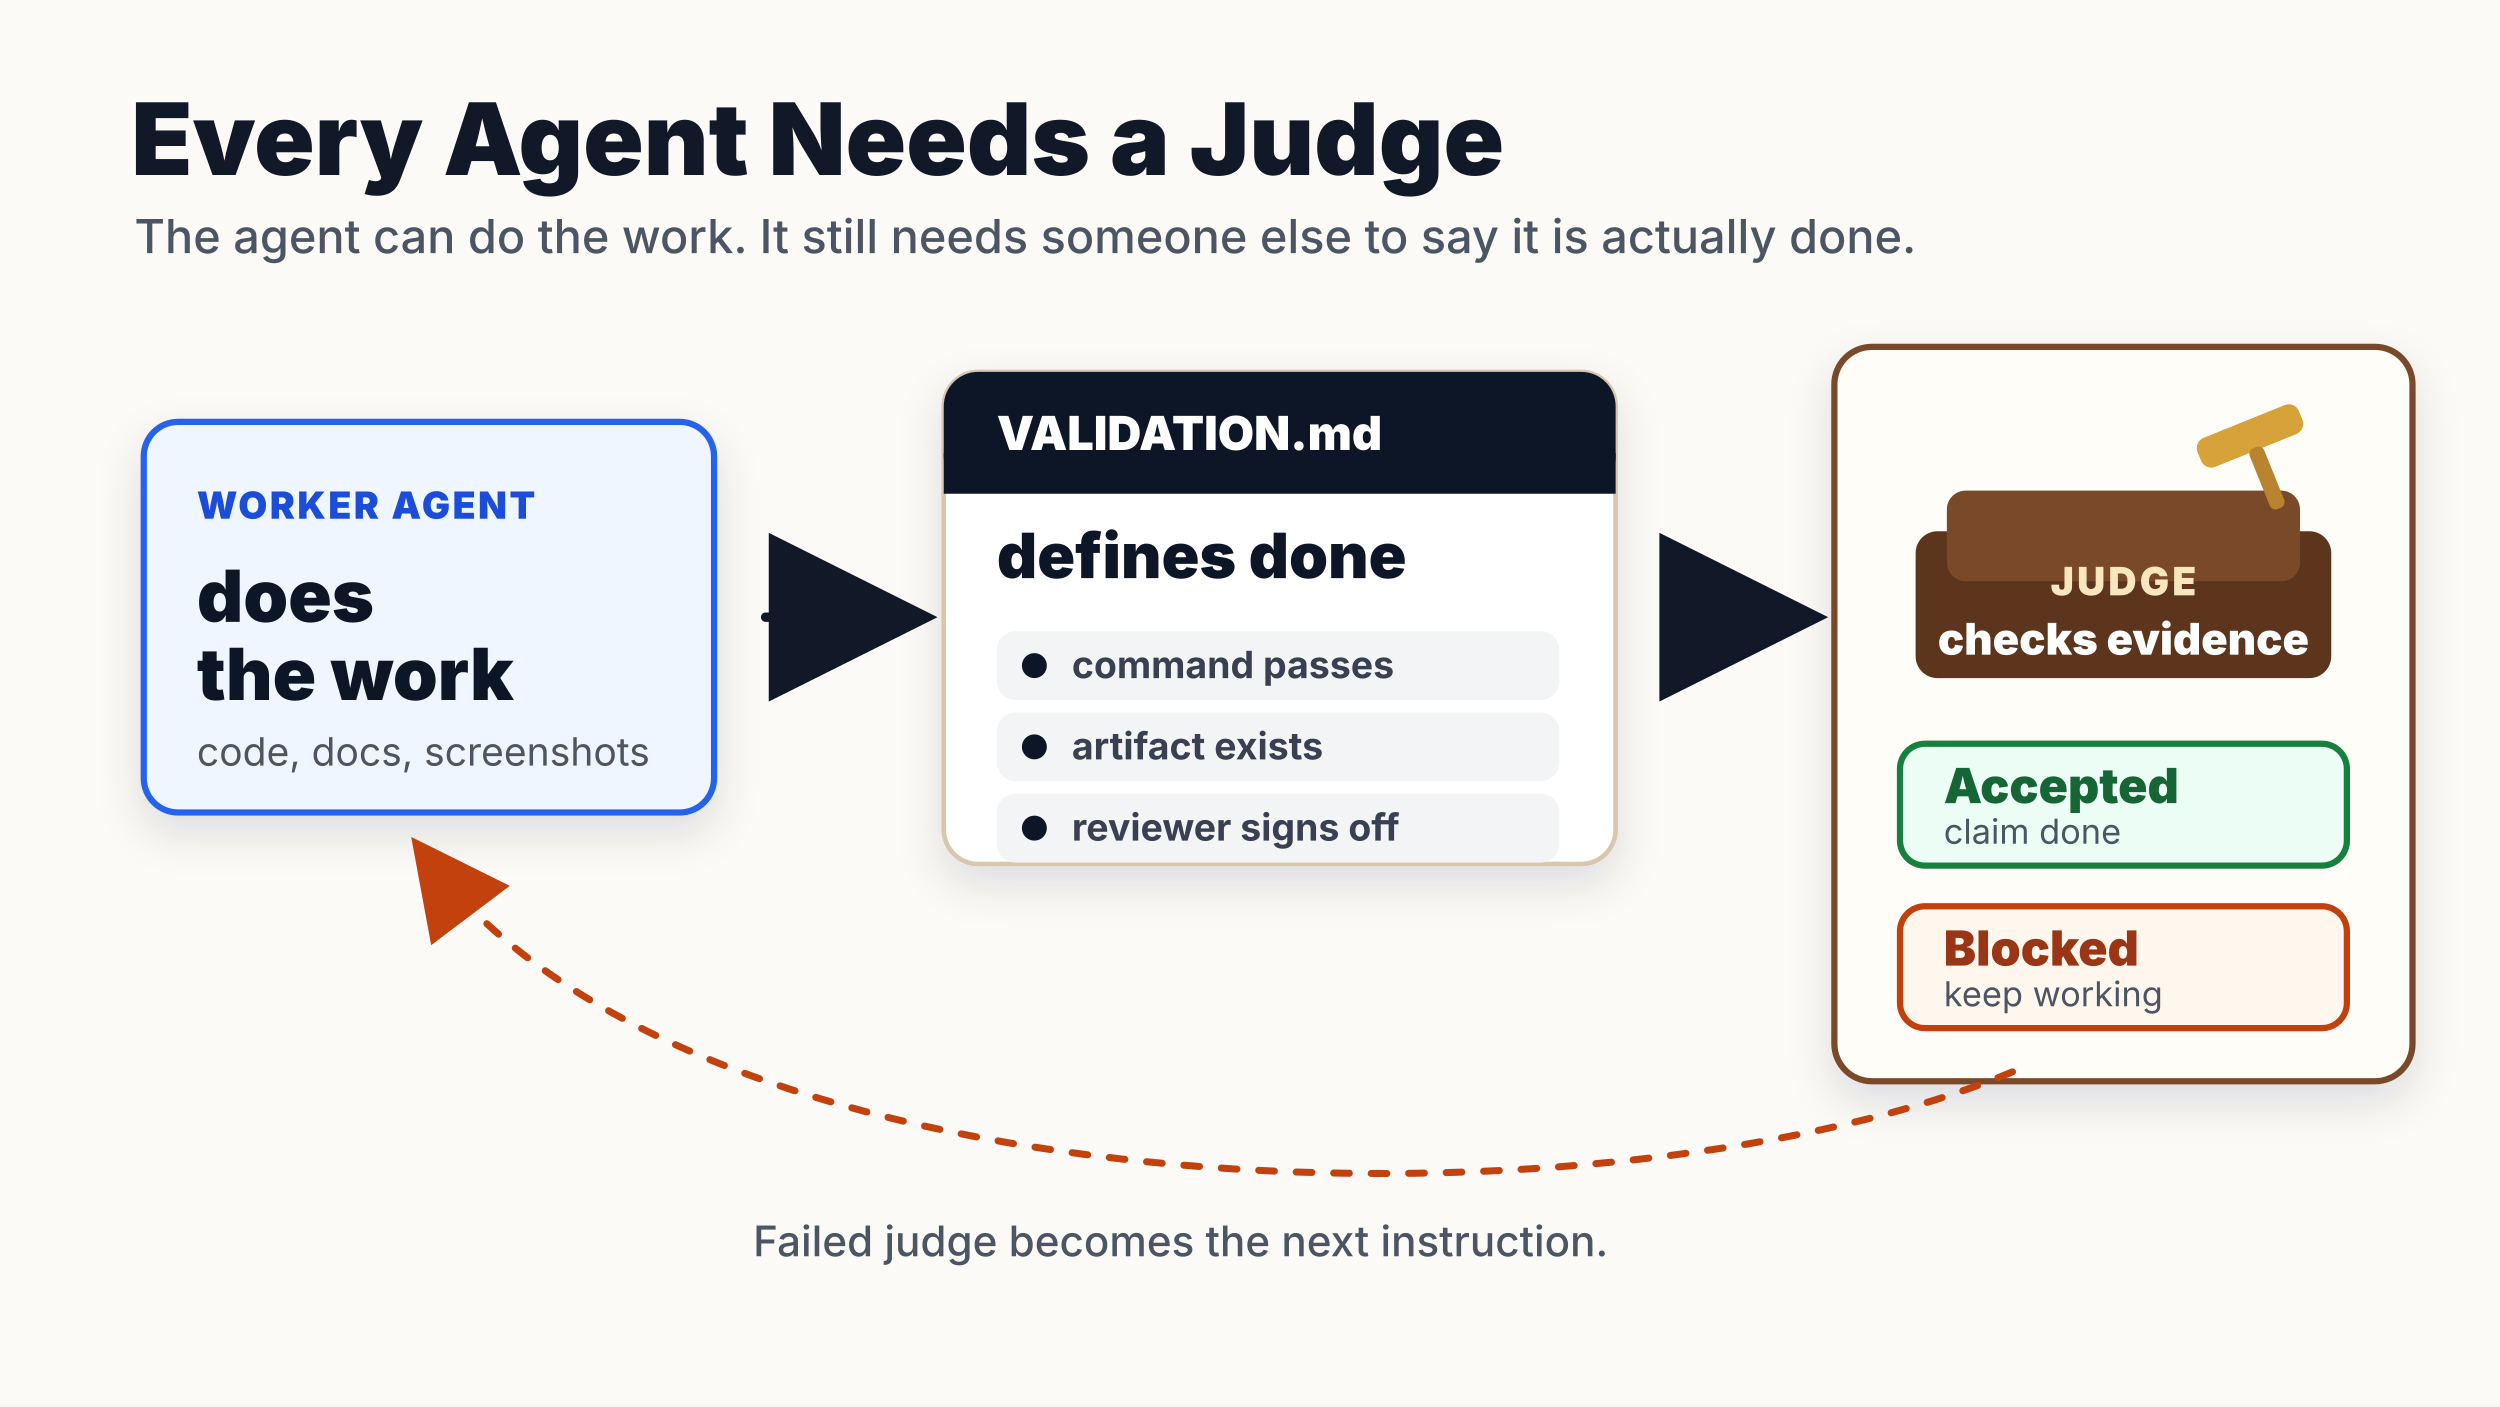
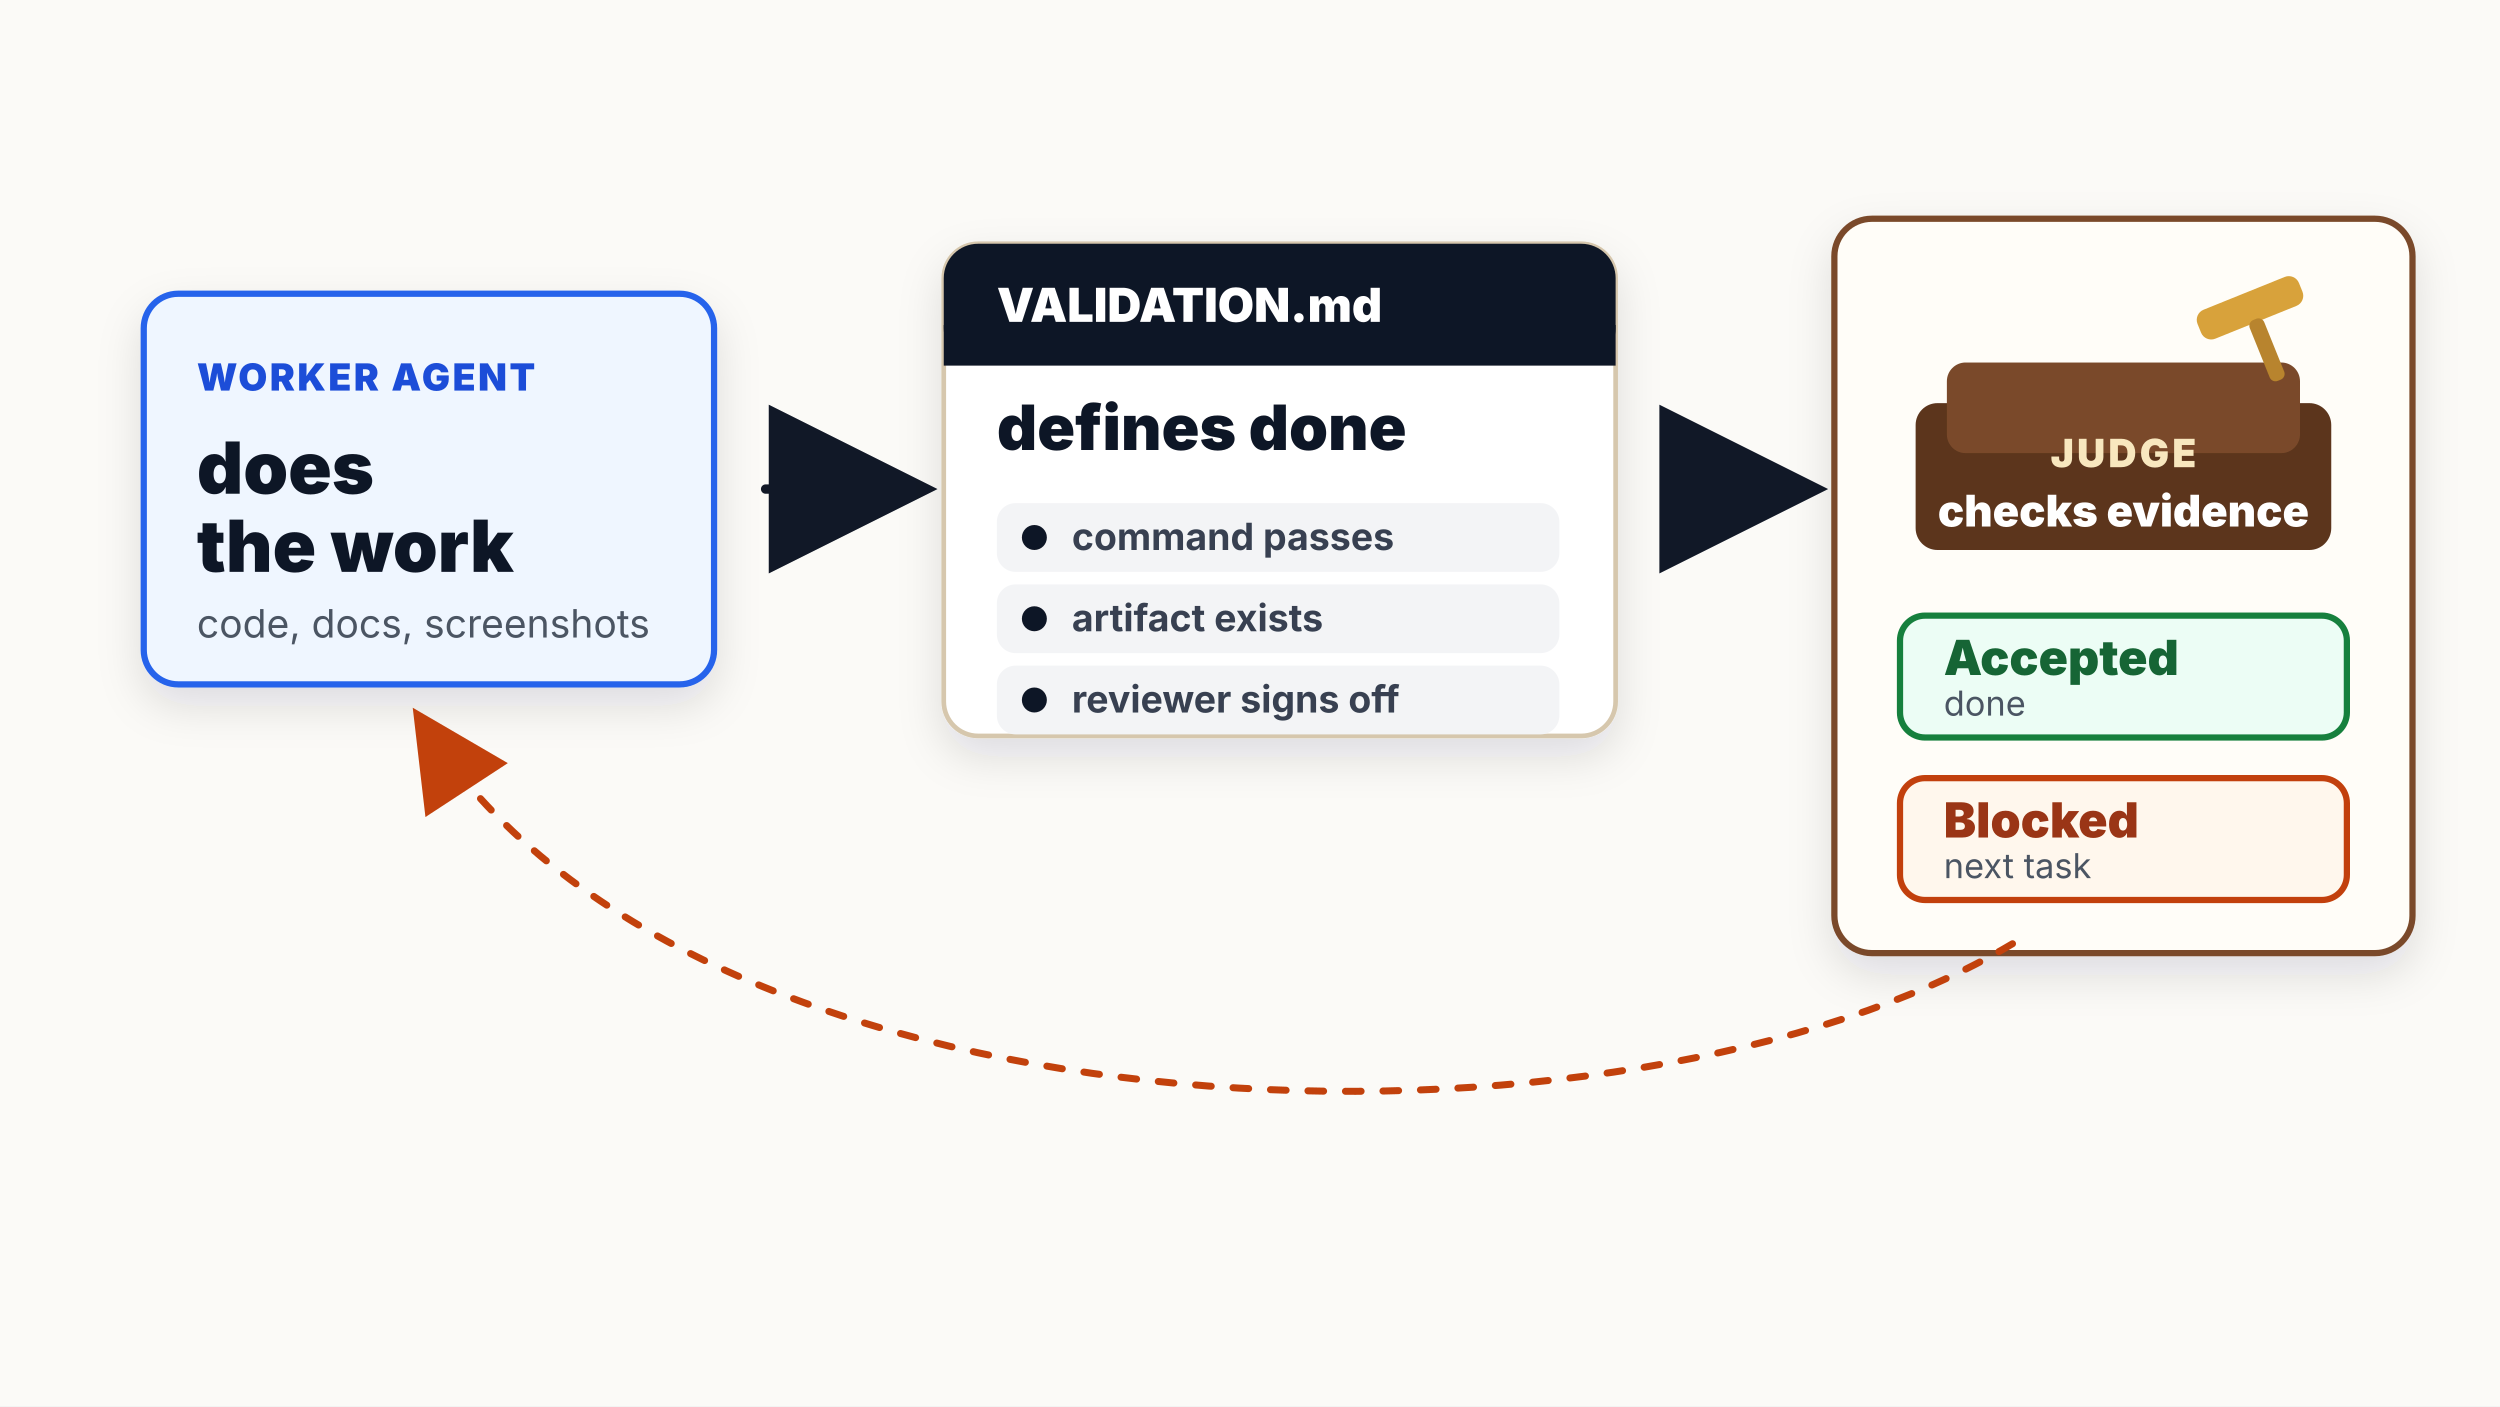
<svg xmlns="http://www.w3.org/2000/svg" width="1600" height="900" viewBox="0 0 1600 900" fill="none">
  <rect width="1600" height="900" fill="#FBFAF7" />
  <defs>
    <filter id="shadow" x="-12%" y="-12%" width="124%" height="132%">
      <feDropShadow dx="0" dy="12" stdDeviation="14" flood-color="#1F2937" flood-opacity="0.12" />
    </filter>
    <marker id="arrow" markerWidth="18" markerHeight="18" refX="13" refY="9" orient="auto">
      <path d="M0 0L18 9L0 18Z" fill="#111827" />
    </marker>
    <marker id="arrow-red" markerWidth="14" markerHeight="14" refX="10" refY="7" orient="auto">
      <path d="M0 0L14 7L0 14Z" fill="#C2410C" />
    </marker>
  </defs>
-   <text x="84" y="112" fill="#111827" font-family="Inter, Arial, sans-serif" font-size="64" font-weight="850">
-     Every Agent Needs a Judge
-   </text>
-   <text x="86" y="162" fill="#4B5563" font-family="Inter, Arial, sans-serif" font-size="30" font-weight="500">
-     The agent can do the work. It still needs someone else to say it is actually done.
-   </text>
-   <g transform="translate(92 270)" filter="url(#shadow)">
+   <g transform="translate(92 188)" filter="url(#shadow)">
    <rect width="365" height="250" rx="22" fill="#EFF6FF" stroke="#2563EB" stroke-width="4" />
    <text x="34" y="62" fill="#1D4ED8" font-family="Inter, Arial, sans-serif" font-size="24" font-weight="850" letter-spacing="1.6">
      WORKER AGENT
    </text>
    <text x="34" y="128" fill="#111827" font-family="Inter, Arial, sans-serif" font-size="46" font-weight="900">
      does
    </text>
    <text x="34" y="178" fill="#111827" font-family="Inter, Arial, sans-serif" font-size="46" font-weight="900">
      the work
    </text>
    <text x="34" y="220" fill="#4B5563" font-family="Inter, Arial, sans-serif" font-size="25">
      code, docs, screenshots
    </text>
  </g>
-   <path d="M490 395H570" stroke="#111827" stroke-width="6" stroke-linecap="round" marker-end="url(#arrow)" />
-   <g transform="translate(604 238)" filter="url(#shadow)">
+   <path d="M490 313H570" stroke="#111827" stroke-width="6" stroke-linecap="round" marker-end="url(#arrow)" />
+   <g transform="translate(604 156)" filter="url(#shadow)">
    <rect width="430" height="315" rx="22" fill="#FFFFFF" stroke="#D6C7AD" stroke-width="3" />
    <rect width="430" height="76" rx="22" fill="#111827" />
    <path d="M0 52H430V78H0Z" fill="#111827" />
    <text x="34" y="50" fill="#FFFFFF" font-family="Inter, Arial, sans-serif" font-size="30" font-weight="850">
      VALIDATION.md
    </text>
    <text x="34" y="132" fill="#111827" font-family="Inter, Arial, sans-serif" font-size="40" font-weight="880">
      defines done
    </text>
    <g transform="translate(34 166)">
      <rect width="360" height="44" rx="12" fill="#F3F4F6" />
      <circle cx="24" cy="22" r="8" fill="#111827" />
      <text x="48" y="30" fill="#374151" font-family="Inter, Arial, sans-serif" font-size="24" font-weight="650">
        command passes
      </text>
    </g>
    <g transform="translate(34 218)">
      <rect width="360" height="44" rx="12" fill="#F3F4F6" />
      <circle cx="24" cy="22" r="8" fill="#111827" />
      <text x="48" y="30" fill="#374151" font-family="Inter, Arial, sans-serif" font-size="24" font-weight="650">
        artifact exists
      </text>
    </g>
    <g transform="translate(34 270)">
      <rect width="360" height="44" rx="12" fill="#F3F4F6" />
      <circle cx="24" cy="22" r="8" fill="#111827" />
      <text x="48" y="30" fill="#374151" font-family="Inter, Arial, sans-serif" font-size="24" font-weight="650">
        reviewer signs off
      </text>
    </g>
  </g>
-   <path d="M1068 395H1140" stroke="#111827" stroke-width="6" stroke-linecap="round" marker-end="url(#arrow)" />
-   <g transform="translate(1174 222)" filter="url(#shadow)">
+   <path d="M1068 313H1140" stroke="#111827" stroke-width="6" stroke-linecap="round" marker-end="url(#arrow)" />
+   <g transform="translate(1174 140)" filter="url(#shadow)">
    <rect width="370" height="470" rx="24" fill="#FFFDF8" stroke="#7A4A2A" stroke-width="4" />
    <g transform="translate(52 36)">
      <rect x="0" y="82" width="266" height="94" rx="14" fill="#5B351D" />
      <rect x="20" y="56" width="226" height="58" rx="12" fill="#7A4A2A" />
      <text x="133" y="123" text-anchor="middle" fill="#F8E7BE" font-family="Inter, Arial, sans-serif" font-size="25" font-weight="900" letter-spacing="2">
        JUDGE
      </text>
      <text x="133" y="161" text-anchor="middle" fill="#FFFFFF" font-family="Inter, Arial, sans-serif" font-size="28" font-weight="850">
        checks evidence
      </text>
      <g transform="translate(214 21) rotate(-22)">
        <rect x="-35" y="-10" width="70" height="20" rx="7" fill="#D8A23A" />
        <rect x="-5" y="8" width="10" height="42" rx="4" fill="#B8842D" />
      </g>
    </g>
    <g transform="translate(42 254)">
      <rect width="286" height="78" rx="16" fill="#ECFDF5" stroke="#15803D" stroke-width="4" />
      <text x="28" y="38" fill="#166534" font-family="Inter, Arial, sans-serif" font-size="31" font-weight="850">
        Accepted
      </text>
      <text x="28" y="64" fill="#4B5563" font-family="Inter, Arial, sans-serif" font-size="22">
-         claim done
+         done
      </text>
    </g>
    <g transform="translate(42 358)">
      <rect width="286" height="78" rx="16" fill="#FFF7ED" stroke="#C2410C" stroke-width="4" />
      <text x="28" y="38" fill="#9A3412" font-family="Inter, Arial, sans-serif" font-size="31" font-weight="850">
        Blocked
      </text>
      <text x="28" y="64" fill="#4B5563" font-family="Inter, Arial, sans-serif" font-size="22">
-         keep working
+         next task
      </text>
    </g>
  </g>
-   <path d="M1288 686C1040 790 452 786 274 550" stroke="#C2410C" stroke-width="4.5" stroke-linecap="round" stroke-dasharray="10 14" marker-end="url(#arrow-red)" />
-   <text x="482" y="804" fill="#4B5563" font-family="Inter, Arial, sans-serif" font-size="27" font-weight="520">
-     Failed judge becomes the next instruction.
-   </text>
+   <path d="M1288 604C1040 752 452 740 274 468" stroke="#C2410C" stroke-width="4.5" stroke-linecap="round" stroke-dasharray="10 14" marker-end="url(#arrow-red)" />
</svg>
